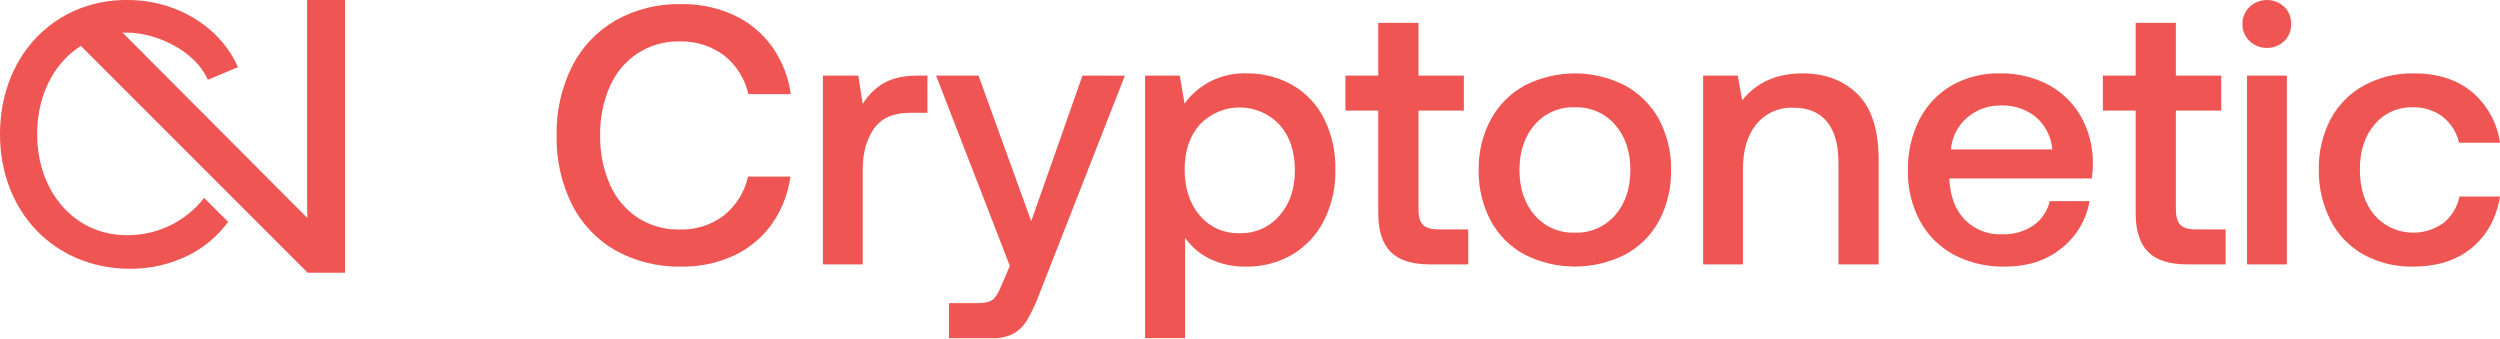
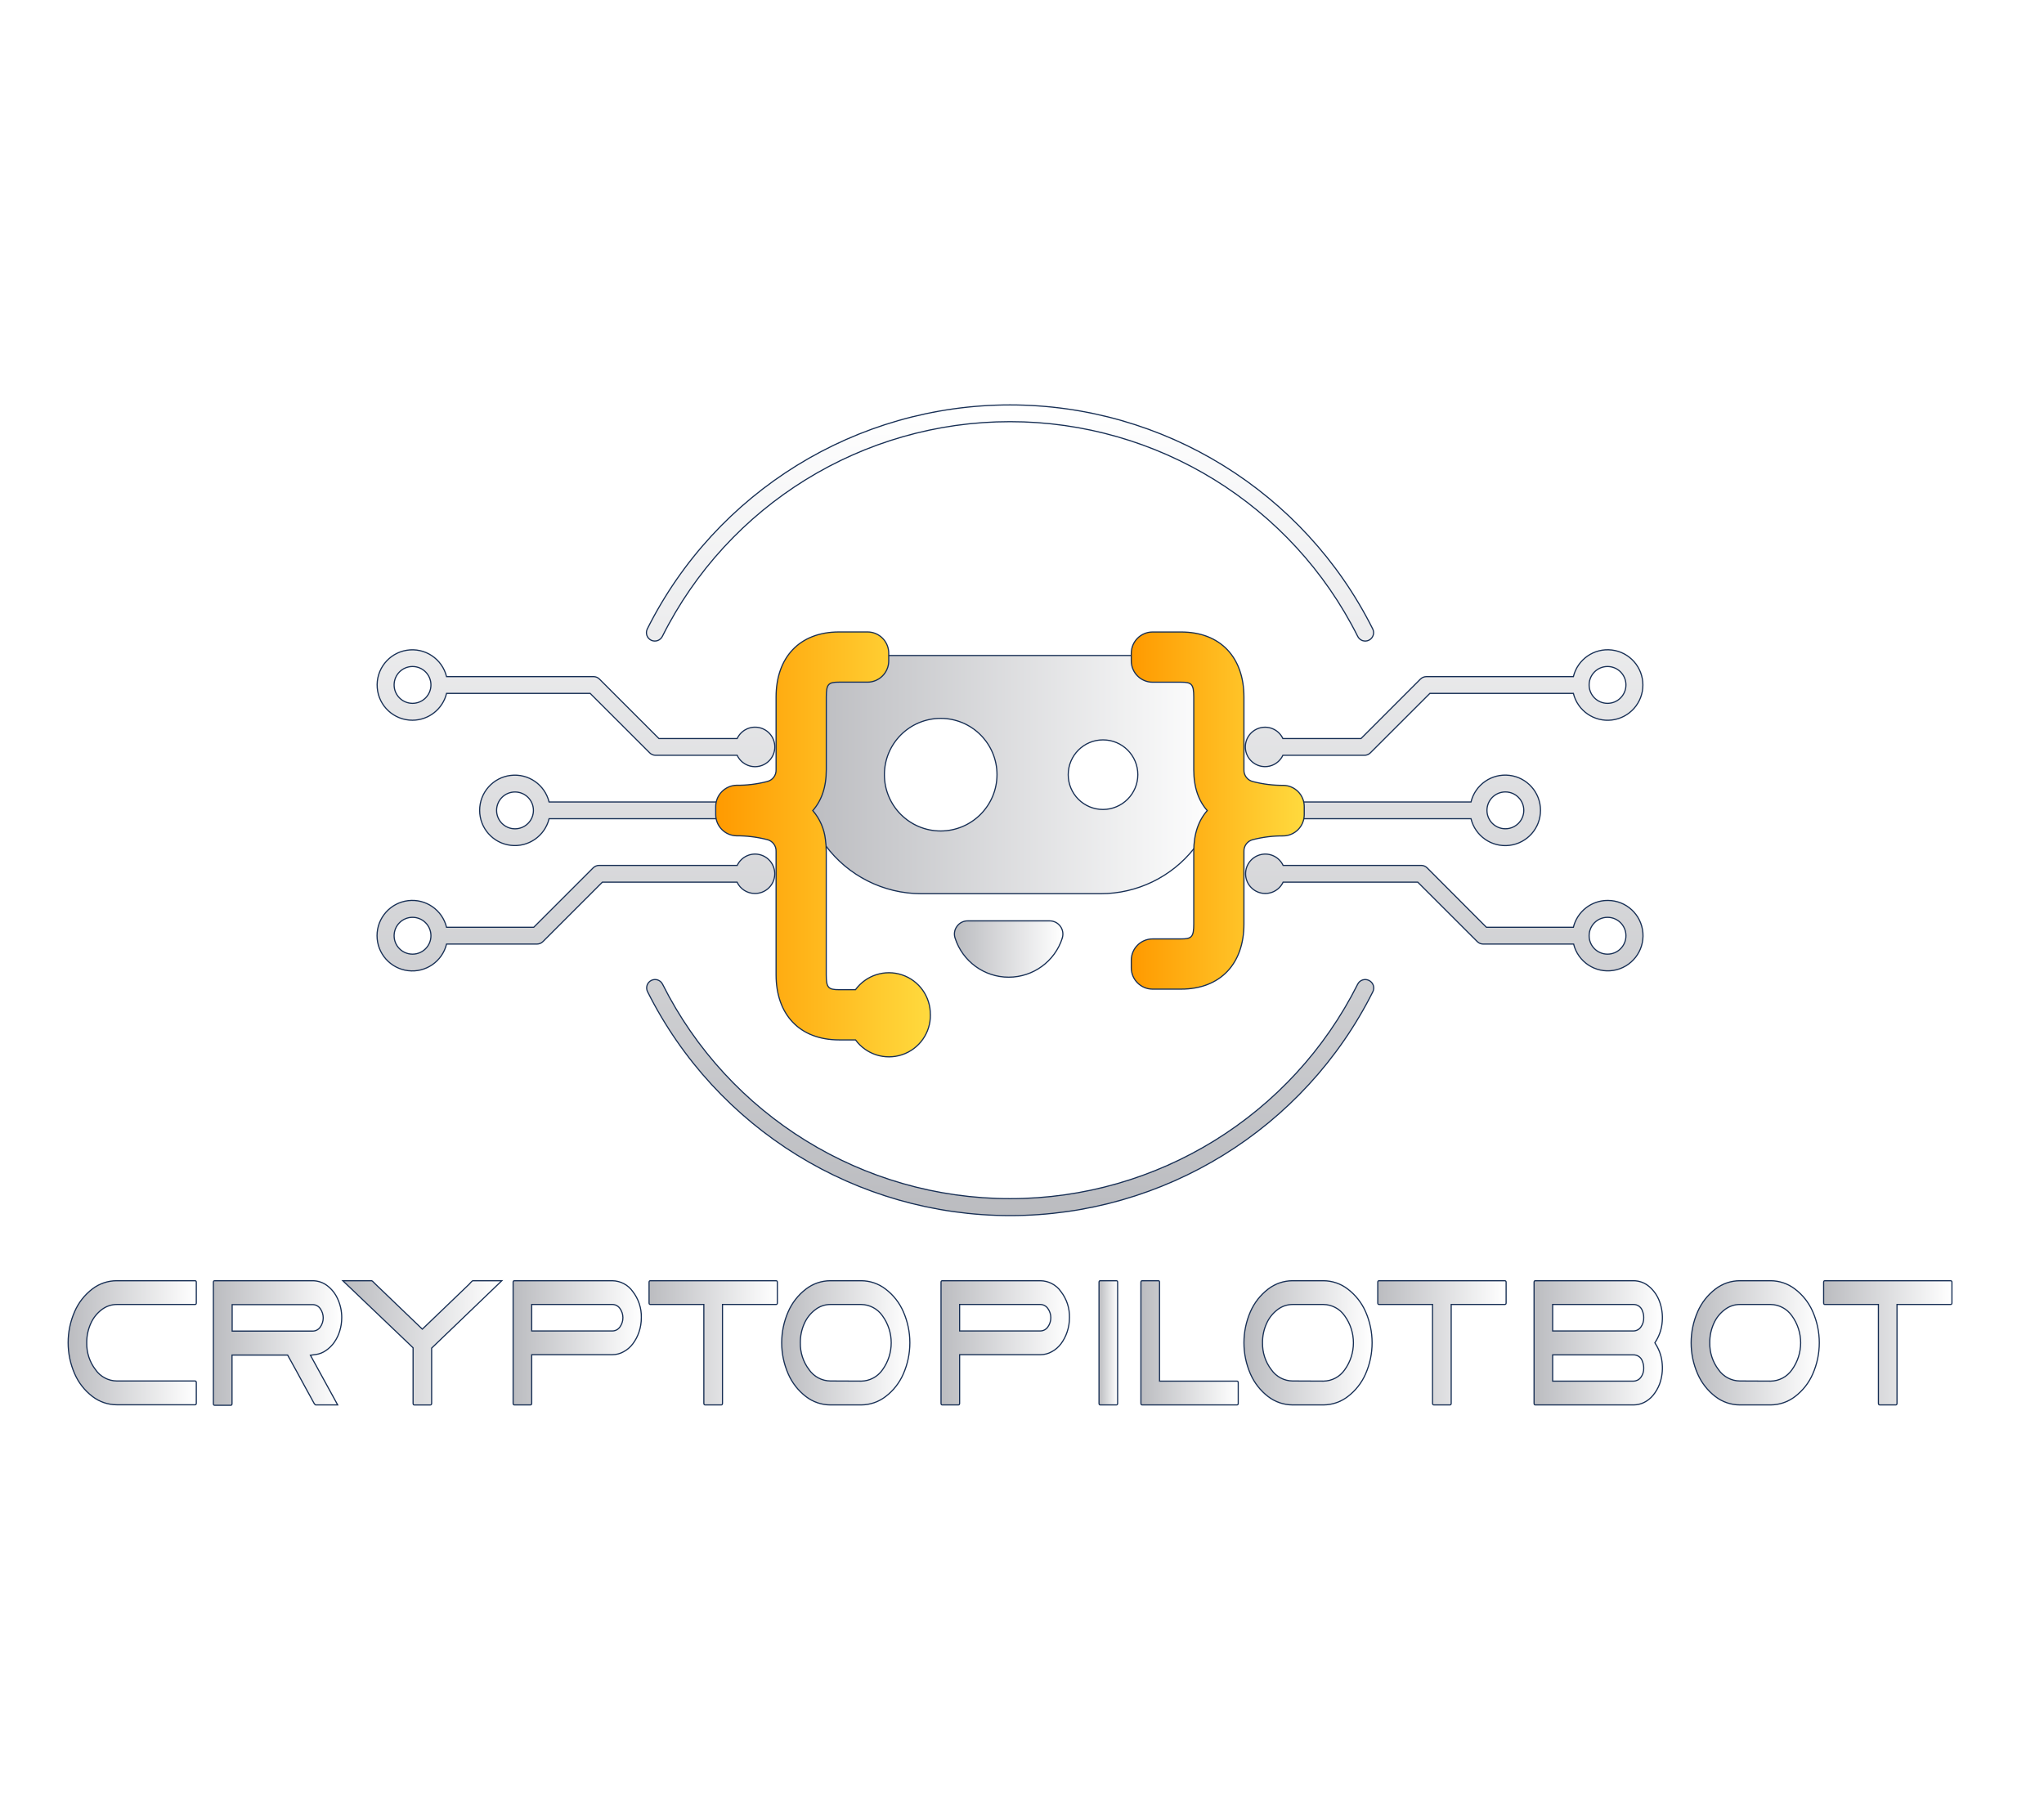
- <svg xmlns="http://www.w3.org/2000/svg" viewBox="0 0 696.16 94.16">
+ <svg xmlns="http://www.w3.org/2000/svg" xmlns:xlink="http://www.w3.org/1999/xlink" id="Layer_1" data-name="Layer 1" viewBox="0 0 444 394">
  <defs>
-     <style>.cls-1{fill:#ef5552;}</style>
+     <style>.cls-1,.cls-10,.cls-11,.cls-12,.cls-13,.cls-14,.cls-16,.cls-17,.cls-18,.cls-19,.cls-2,.cls-20,.cls-3,.cls-4,.cls-5,.cls-6,.cls-7,.cls-8,.cls-9{stroke:#162e54;stroke-miterlimit:10;stroke-width:0.25px;}.cls-1{fill:url(#linear-gradient);}.cls-2{fill:url(#linear-gradient-2);}.cls-3{fill:url(#linear-gradient-3);}.cls-4{fill:url(#linear-gradient-4);}.cls-5{fill:url(#linear-gradient-5);}.cls-6{fill:url(#linear-gradient-6);}.cls-7{fill:url(#linear-gradient-7);}.cls-8{fill:url(#linear-gradient-8);}.cls-9{fill:url(#linear-gradient-9);}.cls-10{fill:url(#linear-gradient-10);}.cls-11{fill:url(#linear-gradient-11);}.cls-12{fill:url(#linear-gradient-12);}.cls-13{fill:url(#linear-gradient-13);}.cls-14{fill:url(#linear-gradient-14);}.cls-15{fill:url(#linear-gradient-15);}.cls-16{fill:none;}.cls-17,.cls-18,.cls-19,.cls-20{fill-rule:evenodd;}.cls-17{fill:url(#linear-gradient-23);}.cls-18{fill:url(#linear-gradient-24);}.cls-19{fill:url(#linear-gradient-25);}.cls-20{fill:url(#linear-gradient-26);}</style>
+     <linearGradient id="linear-gradient" x1="14.8" y1="291.73" x2="42.64" y2="291.73" gradientUnits="userSpaceOnUse">
+       <stop offset="0" stop-color="#bbbcc0" />
+       <stop offset="1" stop-color="#fff" />
+     </linearGradient>
+     <linearGradient id="linear-gradient-2" x1="46.35" y1="291.73" x2="74.23" y2="291.73" xlink:href="#linear-gradient" />
+     <linearGradient id="linear-gradient-3" x1="74.47" y1="291.73" x2="109.01" y2="291.73" xlink:href="#linear-gradient" />
+     <linearGradient id="linear-gradient-4" x1="111.46" y1="291.73" x2="139.33" y2="291.73" xlink:href="#linear-gradient" />
+     <linearGradient id="linear-gradient-5" x1="140.99" y1="291.73" x2="168.86" y2="291.73" xlink:href="#linear-gradient" />
+     <linearGradient id="linear-gradient-6" x1="169.8" y1="291.73" x2="197.64" y2="291.73" xlink:href="#linear-gradient" />
+     <linearGradient id="linear-gradient-7" x1="204.41" y1="291.73" x2="232.28" y2="291.73" xlink:href="#linear-gradient" />
+     <linearGradient id="linear-gradient-8" x1="238.71" y1="291.73" x2="242.75" y2="291.73" xlink:href="#linear-gradient" />
+     <linearGradient id="linear-gradient-9" x1="247.83" y1="291.73" x2="268.97" y2="291.73" xlink:href="#linear-gradient" />
+     <linearGradient id="linear-gradient-10" x1="270.21" y1="291.73" x2="298.05" y2="291.73" xlink:href="#linear-gradient" />
+     <linearGradient id="linear-gradient-11" x1="299.28" y1="291.73" x2="327.16" y2="291.73" xlink:href="#linear-gradient" />
+     <linearGradient id="linear-gradient-12" x1="333.23" y1="291.73" x2="361.1" y2="291.73" xlink:href="#linear-gradient" />
+     <linearGradient id="linear-gradient-13" x1="367.35" y1="291.73" x2="395.19" y2="291.73" xlink:href="#linear-gradient" />
+     <linearGradient id="linear-gradient-14" x1="396.13" y1="291.73" x2="424" y2="291.73" xlink:href="#linear-gradient" />
+     <linearGradient id="linear-gradient-15" x1="219.4" y1="264.12" x2="219.4" y2="87.97" xlink:href="#linear-gradient" />
+     <linearGradient id="linear-gradient-23" x1="174.23" y1="168.3" x2="265.03" y2="168.3" xlink:href="#linear-gradient" />
+     <linearGradient id="linear-gradient-24" x1="207.32" y1="206.18" x2="230.9" y2="206.18" xlink:href="#linear-gradient" />
+     <linearGradient id="linear-gradient-25" x1="245.74" y1="176.1" x2="283.33" y2="176.1" gradientUnits="userSpaceOnUse">
+       <stop offset="0" stop-color="#ff9a00" />
+       <stop offset="1" stop-color="#ffda3e" />
+     </linearGradient>
+     <linearGradient id="linear-gradient-26" x1="155.46" y1="183.41" x2="202.1" y2="183.41" xlink:href="#linear-gradient-25" />
  </defs>
-   <g id="Layer_2" data-name="Layer 2">
-     <g id="Layer_1-2" data-name="Layer 1">
-       <path class="cls-1" d="M96.07,0V75.94H85.67l-4.32-4.32L22.51,12.78c-.44.27-.87.57-1.29.88s-1,.8-1.55,1.24-.81.73-1.2,1.12c-5.07,5.06-8.12,12.56-8.12,21.38,0,16.31,10.83,28.56,25.78,28.08A26.87,26.87,0,0,0,56.84,55.11l6.68,6.68A30.57,30.57,0,0,1,53,70.84a36.07,36.07,0,0,1-16.84,4C15.19,74.8,0,59,0,37.4,0,25.85,4.23,16,11.3,9.27q.48-.45,1-.87A33,33,0,0,1,18.64,4a34.45,34.45,0,0,1,7.51-2.88,35.64,35.64,0,0,1,4.09-.8A38.5,38.5,0,0,1,35.44,0C49.32,0,61.35,7.55,66.26,18.7l-8.38,3.52c-3-6.89-11.21-11.47-18.54-12.77a21.84,21.84,0,0,0-3.9-.35c-.31,0-.62,0-.93,0h-.37l1.45,1.45,50,50.16-.07-4.08V0Z" />
-       <path class="cls-1" d="M201.57,60a19.39,19.39,0,0,1-12.37,3.91,20.69,20.69,0,0,1-11.7-3.34,21.25,21.25,0,0,1-7.71-9.29,32.82,32.82,0,0,1-2.67-13.56,32.68,32.68,0,0,1,2.67-13.6,21.28,21.28,0,0,1,7.71-9.24,20.62,20.62,0,0,1,11.7-3.34,19.69,19.69,0,0,1,12.43,3.9,19.11,19.11,0,0,1,6.77,10.78h11.81A29.75,29.75,0,0,0,215,13a27.1,27.1,0,0,0-10.62-8.78,33.78,33.78,0,0,0-14.64-3.08A35.78,35.78,0,0,0,171.38,5.7a30.86,30.86,0,0,0-12.11,12.83A41.25,41.25,0,0,0,155,37.68a41.51,41.51,0,0,0,4.26,19.26,30.56,30.56,0,0,0,12.11,12.78,36.16,36.16,0,0,0,18.33,4.52,33.81,33.81,0,0,0,14.69-3.08,27.1,27.1,0,0,0,10.52-8.73,29.77,29.77,0,0,0,5.19-13.25H208.3A19.18,19.18,0,0,1,201.57,60Z" />
-       <path class="cls-1" d="M255.74,21.05c-4,0-7.25.7-9.65,2.1a16.74,16.74,0,0,0-5.85,5.8L239,21.05h-9.85V73.62h11.09V47.23c0-4.58,1-8.37,3.08-11.34s5.37-4.47,10-4.47h4.93V21.05Z" />
-       <path class="cls-1" d="M301.43,21.05,287.16,61.61,272.48,21.05H260.67l20.54,53-2.16,5q-1.33,3.39-2.57,4.37c-.82.65-2.29,1-4.41,1h-7.81v9.76h11.92a12.28,12.28,0,0,0,6.05-1.28,10.63,10.63,0,0,0,3.8-3.8,47.41,47.41,0,0,0,3.39-7.24l23.82-60.79Z" />
-       <path class="cls-1" d="M368.69,33a22.34,22.34,0,0,0-8.83-9.34A25.3,25.3,0,0,0,347,20.43a20.4,20.4,0,0,0-17.15,8.42l-1.33-7.8h-9.66V94.16H330V66.23a18.07,18.07,0,0,0,6.88,5.85A22.48,22.48,0,0,0,347,74.24a24.67,24.67,0,0,0,12.83-3.34,23,23,0,0,0,8.83-9.45,30,30,0,0,0,3.19-14.12A30.49,30.49,0,0,0,368.69,33ZM356.32,60a14,14,0,0,1-11.14,4.93A13.86,13.86,0,0,1,334.09,60q-4.21-4.92-4.21-12.83,0-7.69,4.21-12.48a15.28,15.28,0,0,1,22.23.05q4.26,4.83,4.26,12.63T356.32,60Z" />
-       <path class="cls-1" d="M400.42,63.87c-2,0-3.38-.43-4.21-1.29S395,60.27,395,58.22V30.8h12.63V21.05H395V6.36H383.79V21.05h-9.14V30.8h9.14V59.35q0,7.29,3.44,10.78t10.94,3.49h10.68V63.87Z" />
-       <path class="cls-1" d="M462,33.32a23.67,23.67,0,0,0-9.45-9.5,30.67,30.67,0,0,0-28,0,23.61,23.61,0,0,0-9.45,9.5,28.79,28.79,0,0,0-3.34,14,29,29,0,0,0,3.34,14.12,23.19,23.19,0,0,0,9.45,9.45,31.07,31.07,0,0,0,28,0A23.25,23.25,0,0,0,462,61.45a29,29,0,0,0,3.33-14.12A28.79,28.79,0,0,0,462,33.32ZM449.77,59.91a14.21,14.21,0,0,1-11.25,4.88,14.06,14.06,0,0,1-11.19-4.88q-4.21-4.87-4.21-12.58t4.21-12.57a14,14,0,0,1,11.19-4.88,14.18,14.18,0,0,1,11.25,4.88Q454,39.64,454,47.33T449.77,59.91Z" />
-       <path class="cls-1" d="M517.23,26.18q-5.9-5.74-15.25-5.75-10.87,0-16.84,7.5l-1.23-6.88h-9.65V73.62h11.09V47.13q0-8,3.75-12.58A12.59,12.59,0,0,1,499.42,30q6.15,0,9.34,3.9t3.18,11.4V73.62h11.2v-29Q523.14,31.94,517.23,26.18Z" />
-       <path class="cls-1" d="M582.49,49.7a30.6,30.6,0,0,0,.31-4.21,26.36,26.36,0,0,0-3.44-13.25,23.05,23.05,0,0,0-9.14-8.73,28.21,28.21,0,0,0-13.4-3.08,26.14,26.14,0,0,0-13.3,3.34,23.08,23.08,0,0,0-9,9.45,30,30,0,0,0-3.23,14.22,28.64,28.64,0,0,0,3.34,14.07A23.32,23.32,0,0,0,544,70.9a29.4,29.4,0,0,0,14.33,3.34q9.45,0,15.76-5.14A21.26,21.26,0,0,0,581.87,56H570.78a11.42,11.42,0,0,1-4.62,6.83,14.79,14.79,0,0,1-8.62,2.41,13.8,13.8,0,0,1-10.37-4c-2.61-2.67-4-6.3-4.32-10.89V49.7Zm-34.66-17a14.13,14.13,0,0,1,9.4-3.33,14.55,14.55,0,0,1,9.7,3.23,13.39,13.39,0,0,1,4.57,9H543.26A13.11,13.11,0,0,1,547.83,32.7Z" />
-       <path class="cls-1" d="M611.34,63.87c-2,0-3.38-.43-4.21-1.29s-1.23-2.31-1.23-4.36V30.8h12.63V21.05H605.9V6.36H594.71V21.05h-9.14V30.8h9.14V59.35q0,7.29,3.44,10.78t10.93,3.49h10.68V63.87Z" />
-       <path class="cls-1" d="M625.72,21.05V73.62h11.09V21.05ZM636.09,1.9a7.08,7.08,0,0,0-9.65,0,6.38,6.38,0,0,0-2,4.77,6.4,6.4,0,0,0,2,4.78,7.08,7.08,0,0,0,9.65,0A6.4,6.4,0,0,0,638,6.67,6.38,6.38,0,0,0,636.09,1.9Z" />
-       <path class="cls-1" d="M680.45,62.07a14.43,14.43,0,0,1-19.25-2.16q-4.07-4.87-4.06-12.68T661.2,34.7a13.33,13.33,0,0,1,10.73-4.82,13,13,0,0,1,8.31,2.67,12.76,12.76,0,0,1,4.52,7.19h11.4a22.61,22.61,0,0,0-7.8-14.12q-6.27-5.19-16.13-5.19a28.13,28.13,0,0,0-13.91,3.34A23.2,23.2,0,0,0,649,33.16a29.07,29.07,0,0,0-3.29,14.07A30,30,0,0,0,649,61.4a22.7,22.7,0,0,0,9.19,9.5,27.63,27.63,0,0,0,13.76,3.34q10,0,16.32-5.19t7.91-14.32H684.87A12.6,12.6,0,0,1,680.45,62.07Z" />
-     </g>
-   </g>
+   <path class="cls-1" d="M25.37,278.24h17c.18,0,.27.11.27.34v4.48c0,.23-.09.34-.27.34h-17a5.37,5.37,0,0,0-3.27,1.12,7.64,7.64,0,0,0-2.38,3,9.94,9.94,0,0,0-.88,4.18,9.27,9.27,0,0,0,1.92,5.88,5.69,5.69,0,0,0,4.61,2.44h17c.18,0,.27.12.27.35v4.47c0,.23-.09.35-.27.35h-17a8.71,8.71,0,0,1-5.3-1.81,12.4,12.4,0,0,1-3.85-4.92,16.82,16.82,0,0,1,0-13.53,12.36,12.36,0,0,1,3.85-4.91A8.65,8.65,0,0,1,25.37,278.24Z" />
+   <path class="cls-2" d="M67.43,294.43l5.92,10.79H68.79a.59.59,0,0,1-.23,0,.53.53,0,0,1-.19-.15l-.14-.18a1.67,1.67,0,0,1-.13-.25,1.47,1.47,0,0,0-.13-.23c-.52-.95-1.08-2-1.69-3.08l-1.93-3.55c-.68-1.26-1.24-2.27-1.66-3l-.21-.39H50.4v10.56c0,.23-.09.35-.27.35h-3.5c-.19,0-.28-.12-.28-.35V278.58c0-.23.09-.34.28-.34H67.91a5.22,5.22,0,0,1,3.18,1.08,7.37,7.37,0,0,1,2.29,2.93,9.57,9.57,0,0,1,.85,4,9.71,9.71,0,0,1-.44,2.93,8.59,8.59,0,0,1-1.19,2.45,7.2,7.2,0,0,1-1.8,1.77,5,5,0,0,1-2.19.87Zm-17-11v5.75H67.94a2,2,0,0,0,1.61-.85,3.44,3.44,0,0,0,0-4.05,2,2,0,0,0-1.61-.85Z" />
+   <path class="cls-3" d="M109,278.24,93.76,292.88v12c0,.23-.1.35-.3.35H90c-.18,0-.27-.12-.27-.35V292.81L74.47,278.24h6.28a1.31,1.31,0,0,1,.32.25q.23.21.48.48a2.45,2.45,0,0,0,.32.31l9.87,9.48,9.88-9.48.18-.16a2.89,2.89,0,0,0,.24-.25l.25-.29a2.94,2.94,0,0,1,.26-.25.36.36,0,0,1,.18-.09Z" />
+   <path class="cls-4" d="M115.23,305.22h-3.5c-.18,0-.27-.12-.27-.35V278.58c0-.23.09-.34.27-.34H133a5.5,5.5,0,0,1,4.45,2.35,8.84,8.84,0,0,1,1.86,5.66,9.63,9.63,0,0,1-.51,3.15,9,9,0,0,1-1.35,2.56,6.12,6.12,0,0,1-2,1.71,5,5,0,0,1-2.44.64H115.5v10.56C115.5,305.1,115.41,305.22,115.23,305.22Zm.27-21.82v5.75h17.55a2,2,0,0,0,1.6-.85,3.44,3.44,0,0,0,0-4.05,2,2,0,0,0-1.6-.85Z" />
+   <path class="cls-5" d="M168.56,278.24c.2,0,.3.11.3.34v4.48c0,.23-.1.34-.3.34H156.94v21.47c0,.23-.09.35-.28.35h-3.47c-.2,0-.3-.12-.3-.35V283.4H141.26c-.18,0-.27-.11-.27-.34v-4.48c0-.23.09-.34.27-.34Z" />
+   <path class="cls-6" d="M180.37,278.24h6.7a8.68,8.68,0,0,1,5.29,1.81,12.3,12.3,0,0,1,3.86,4.91,16.82,16.82,0,0,1,0,13.53,12.33,12.33,0,0,1-3.86,4.92,8.75,8.75,0,0,1-5.29,1.81h-6.7a8.73,8.73,0,0,1-5.3-1.81,12.49,12.49,0,0,1-3.85-4.92,16.82,16.82,0,0,1,0-13.53,12.45,12.45,0,0,1,3.85-4.91A8.67,8.67,0,0,1,180.37,278.24Zm6.7,21.81a5.71,5.71,0,0,0,4.61-2.44,10,10,0,0,0,0-11.76,5.72,5.72,0,0,0-4.61-2.45h-6.7a5.34,5.34,0,0,0-3.26,1.12,7.66,7.66,0,0,0-2.39,3,9.93,9.93,0,0,0-.87,4.18,9.32,9.32,0,0,0,1.91,5.88,5.71,5.71,0,0,0,4.61,2.44Z" />
+   <path class="cls-7" d="M208.18,305.22h-3.5c-.18,0-.27-.12-.27-.35V278.58c0-.23.09-.34.27-.34H226a5.51,5.51,0,0,1,4.45,2.35,8.84,8.84,0,0,1,1.86,5.66,9.38,9.38,0,0,1-.52,3.15,9,9,0,0,1-1.34,2.56,6.12,6.12,0,0,1-2,1.71,5,5,0,0,1-2.44.64H208.45v10.56C208.45,305.1,208.36,305.22,208.18,305.22Zm.27-21.82v5.75H226a2,2,0,0,0,1.6-.85,3.44,3.44,0,0,0,0-4.05,2,2,0,0,0-1.6-.85Z" />
+   <path class="cls-8" d="M239,305.22c-.18,0-.27-.12-.27-.35V278.58c0-.23.09-.34.27-.34h3.5c.18,0,.27.11.27.34v26.29c0,.23-.09.35-.27.35Z" />
+   <path class="cls-9" d="M248.1,305.22c-.18,0-.27-.12-.27-.35V278.58c0-.23.09-.34.27-.34h3.51c.18,0,.27.11.27.34v21.47H268.7c.18,0,.27.12.27.35v4.47c0,.23-.09.35-.27.35Z" />
+   <path class="cls-10" d="M280.77,278.24h6.71a8.68,8.68,0,0,1,5.28,1.81,12.41,12.41,0,0,1,3.87,4.91,16.82,16.82,0,0,1,0,13.53,12.44,12.44,0,0,1-3.87,4.92,8.74,8.74,0,0,1-5.28,1.81h-6.71a8.76,8.76,0,0,1-5.3-1.81,12.49,12.49,0,0,1-3.85-4.92,16.93,16.93,0,0,1,0-13.53,12.45,12.45,0,0,1,3.85-4.91A8.69,8.69,0,0,1,280.77,278.24Zm6.71,21.81a5.67,5.67,0,0,0,4.6-2.44,10,10,0,0,0,0-11.76,5.69,5.69,0,0,0-4.6-2.45h-6.71a5.36,5.36,0,0,0-3.26,1.12,7.64,7.64,0,0,0-2.38,3,9.79,9.79,0,0,0-.88,4.18,9.27,9.27,0,0,0,1.92,5.88,5.69,5.69,0,0,0,4.6,2.44Z" />
+   <path class="cls-11" d="M326.85,278.24c.21,0,.31.11.31.34v4.48c0,.23-.1.34-.31.34H315.23v21.47c0,.23-.09.35-.27.35h-3.48c-.2,0-.3-.12-.3-.35V283.4H299.56c-.19,0-.28-.11-.28-.34v-4.48c0-.23.09-.34.28-.34Z" />
+   <path class="cls-12" d="M333.23,278.58c0-.23.09-.34.27-.34h21.32a5.21,5.21,0,0,1,3.35,1.21,7.73,7.73,0,0,1,2.33,3.34,10.2,10.2,0,0,1,.57,4.33,9.18,9.18,0,0,1-1.27,4.07l-.33.54.33.54a9.14,9.14,0,0,1,1.27,4.06,10.25,10.25,0,0,1-.57,4.34,8.69,8.69,0,0,1-1.41,2.45,6,6,0,0,1-1.95,1.56,5.14,5.14,0,0,1-2.32.54H333.5c-.18,0-.27-.12-.27-.35Zm21.59,4.82H337.27v5.75h17.55a2,2,0,0,0,1.6-.83,3.31,3.31,0,0,0,.63-2.07,3.7,3.7,0,0,0-.27-1.42A2,2,0,0,0,354.82,283.4Zm-17.55,16.65h17.55a2,2,0,0,0,1.6-.81,3.2,3.2,0,0,0,.63-2,4,4,0,0,0-.27-1.46,2,2,0,0,0-2-1.43H337.27Z" />
+   <path class="cls-13" d="M377.92,278.24h6.7a8.71,8.71,0,0,1,5.29,1.81,12.3,12.3,0,0,1,3.86,4.91,16.82,16.82,0,0,1,0,13.53,12.33,12.33,0,0,1-3.86,4.92,8.77,8.77,0,0,1-5.29,1.81h-6.7a8.73,8.73,0,0,1-5.3-1.81,12.49,12.49,0,0,1-3.85-4.92,16.82,16.82,0,0,1,0-13.53,12.45,12.45,0,0,1,3.85-4.91A8.67,8.67,0,0,1,377.92,278.24Zm6.7,21.81a5.71,5.71,0,0,0,4.61-2.44,10,10,0,0,0,0-11.76,5.72,5.72,0,0,0-4.61-2.45h-6.7a5.32,5.32,0,0,0-3.26,1.12,7.57,7.57,0,0,0-2.39,3,9.93,9.93,0,0,0-.87,4.18,9.32,9.32,0,0,0,1.91,5.88,5.71,5.71,0,0,0,4.61,2.44Z" />
+   <path class="cls-14" d="M423.7,278.24c.2,0,.3.11.3.34v4.48c0,.23-.1.34-.3.34H412.07v21.47c0,.23-.09.35-.27.35h-3.47c-.2,0-.3-.12-.3-.35V283.4H396.4c-.18,0-.27-.11-.27-.34v-4.48c0-.23.09-.34.27-.34Z" />
+   <path class="cls-15" d="M278.67,160.45a4.28,4.28,0,1,0,0,3.64h17.72a1.82,1.82,0,0,0,1.29-.54l12.92-12.91h31.17a7.66,7.66,0,1,0,0-3.64H309.84a1.85,1.85,0,0,0-1.29.53l-12.91,12.92Zm70.52-15.65a4,4,0,1,1-4,4A4,4,0,0,1,349.19,144.8Z" />
+   <path class="cls-15" d="M319.53,174.23H278.67a4.28,4.28,0,1,0,0,3.64h40.86a7.66,7.66,0,1,0,0-3.64ZM331,176.05a4,4,0,1,1-4-4A4,4,0,0,1,331,176.05Z" />
+   <path class="cls-15" d="M349.19,195.62a7.66,7.66,0,0,0-7.42,5.83H322.88L310,188.54a1.81,1.81,0,0,0-1.28-.53h-30a4.28,4.28,0,1,0,0,3.64h29.25l12.92,12.91a1.82,1.82,0,0,0,1.29.54h19.64a7.65,7.65,0,1,0,7.42-9.48Zm0,11.67a4,4,0,1,1,4-4A4,4,0,0,1,349.19,207.29Z" />
+   <path class="cls-15" d="M89.61,156.47A7.64,7.64,0,0,0,97,150.64H128.2l12.92,12.91a1.82,1.82,0,0,0,1.29.54h17.72a4.29,4.29,0,1,0,0-3.64h-17l-12.92-12.92A1.81,1.81,0,0,0,129,147H97a7.65,7.65,0,1,0-7.41,9.47Zm0-11.67a4,4,0,1,1-4,4A4,4,0,0,1,89.61,144.8Z" />
+   <path class="cls-15" d="M164,171.76a4.27,4.27,0,0,0-3.86,2.47H119.27a7.65,7.65,0,1,0,0,3.64h40.86a4.28,4.28,0,1,0,3.86-6.11Zm-52.13,8.3a4,4,0,1,1,4-4A4,4,0,0,1,111.86,180.06Z" />
+   <path class="cls-15" d="M164,194.11a4.28,4.28,0,1,0-3.86-6.1h-30a1.83,1.83,0,0,0-1.29.53l-12.91,12.91H97a7.66,7.66,0,1,0,0,3.65h19.65a1.84,1.84,0,0,0,1.29-.54l12.91-12.91h29.26A4.26,4.26,0,0,0,164,194.11ZM89.61,207.29a4,4,0,1,1,4-4A4,4,0,0,1,89.61,207.29Z" />
+   <path class="cls-15" d="M141.43,139.08a1.83,1.83,0,0,0,2.44-.81,84.46,84.46,0,0,1,151.06,0,1.82,1.82,0,1,0,3.25-1.64,88.11,88.11,0,0,0-157.57,0A1.82,1.82,0,0,0,141.43,139.08Z" />
+   <path class="cls-15" d="M297.37,213a1.82,1.82,0,0,0-2.45.81,84.46,84.46,0,0,1-151,0,1.82,1.82,0,0,0-3.26,1.63,88.11,88.11,0,0,0,157.56,0A1.82,1.82,0,0,0,297.37,213Z" />
+   <path class="cls-16" d="M278.67,160.45a4.28,4.28,0,1,0,0,3.64h17.72a1.82,1.82,0,0,0,1.29-.54l12.92-12.91h31.17a7.66,7.66,0,1,0,0-3.64H309.84a1.85,1.85,0,0,0-1.29.53l-12.91,12.92Zm70.52-15.65a4,4,0,1,1-4,4A4,4,0,0,1,349.19,144.8Z" />
+   <path class="cls-16" d="M319.53,174.23H278.67a4.28,4.28,0,1,0,0,3.64h40.86a7.66,7.66,0,1,0,0-3.64ZM331,176.05a4,4,0,1,1-4-4A4,4,0,0,1,331,176.05Z" />
+   <path class="cls-16" d="M349.19,195.62a7.66,7.66,0,0,0-7.42,5.83H322.88L310,188.54a1.81,1.81,0,0,0-1.28-.53h-30a4.28,4.28,0,1,0,0,3.64h29.25l12.92,12.91a1.82,1.82,0,0,0,1.29.54h19.64a7.65,7.65,0,1,0,7.42-9.48Zm0,11.67a4,4,0,1,1,4-4A4,4,0,0,1,349.19,207.29Z" />
+   <path class="cls-16" d="M89.61,156.47A7.64,7.64,0,0,0,97,150.64H128.2l12.92,12.91a1.82,1.82,0,0,0,1.29.54h17.72a4.29,4.29,0,1,0,0-3.64h-17l-12.92-12.92A1.81,1.81,0,0,0,129,147H97a7.65,7.65,0,1,0-7.41,9.47Zm0-11.67a4,4,0,1,1-4,4A4,4,0,0,1,89.61,144.8Z" />
+   <path class="cls-16" d="M164,171.76a4.27,4.27,0,0,0-3.86,2.47H119.27a7.65,7.65,0,1,0,0,3.64h40.86a4.28,4.28,0,1,0,3.86-6.11Zm-52.13,8.3a4,4,0,1,1,4-4A4,4,0,0,1,111.86,180.06Z" />
+   <path class="cls-16" d="M164,194.11a4.28,4.28,0,1,0-3.86-6.1h-30a1.83,1.83,0,0,0-1.29.53l-12.91,12.91H97a7.66,7.66,0,1,0,0,3.65h19.65a1.84,1.84,0,0,0,1.29-.54l12.91-12.91h29.26A4.26,4.26,0,0,0,164,194.11ZM89.61,207.29a4,4,0,1,1,4-4A4,4,0,0,1,89.61,207.29Z" />
+   <path class="cls-16" d="M141.43,139.08a1.83,1.83,0,0,0,2.44-.81,84.46,84.46,0,0,1,151.06,0,1.82,1.82,0,1,0,3.25-1.64,88.11,88.11,0,0,0-157.57,0A1.82,1.82,0,0,0,141.43,139.08Z" />
+   <path class="cls-16" d="M297.37,213a1.82,1.82,0,0,0-2.45.81,84.46,84.46,0,0,1-151,0,1.82,1.82,0,0,0-3.26,1.63,88.11,88.11,0,0,0,157.56,0A1.82,1.82,0,0,0,297.37,213Z" />
+   <path class="cls-17" d="M174.23,142.41V168.3a25.74,25.74,0,0,0,5.07,15.35s0,0,0,0a25.92,25.92,0,0,0,20.81,10.51h39a25.88,25.88,0,0,0,20.26-9.82v0h0a25.68,25.68,0,0,0,5.61-16V142.41Zm30.11,38.12a12.23,12.23,0,1,1,12.23-12.23A12.26,12.26,0,0,1,204.34,180.53Zm35.26-4.67a7.56,7.56,0,1,1,7.56-7.56A7.59,7.59,0,0,1,239.6,175.86Z" />
+   <path class="cls-18" d="M230.75,203.82a12.23,12.23,0,0,1-23.28,0,2.78,2.78,0,0,1,.41-2.58,2.82,2.82,0,0,1,2.33-1.18H228a2.87,2.87,0,0,1,2.74,3.76Z" />
+   <path class="cls-19" d="M262.24,176.1c-1.86,2.11-2.93,5-2.93,8.89v15.77c0,2.81-.46,3.22-2.79,3.22h-6.16a4.63,4.63,0,0,0-4.62,4.62v1.67a4.63,4.63,0,0,0,4.62,4.62h6.16c8.68,0,13.69-5.62,13.69-14.13V185a2.53,2.53,0,0,1,2-2.6,25.83,25.83,0,0,1,6.61-.8,4.62,4.62,0,0,0,4.49-4.62v-1.75a4.61,4.61,0,0,0-4.49-4.61,25.78,25.78,0,0,1-6.61-.81,2.53,2.53,0,0,1-2-2.6V151.44c0-8.52-5-14.14-13.69-14.14h-6.16a4.63,4.63,0,0,0-4.62,4.62v1.67a4.63,4.63,0,0,0,4.62,4.62h6.16c2.33,0,2.79.41,2.79,3.23V167.2C259.31,171.11,260.38,174,262.24,176.1Z" />
+   <path class="cls-20" d="M202.1,220.46a9,9,0,0,1-16.26,5.46h-3.56c-8.69,0-13.7-5.62-13.7-14.13V185a2.53,2.53,0,0,0-2-2.61,26.24,26.24,0,0,0-6.61-.81,4.61,4.61,0,0,1-4.5-4.6v-1.76a4.64,4.64,0,0,1,4.5-4.62,25.39,25.39,0,0,0,6.61-.8,2.52,2.52,0,0,0,2-2.6V151.42c0-8.5,5-14.13,13.7-14.13h6.15a4.62,4.62,0,0,1,4.56,3.87,4.56,4.56,0,0,1,.06.75v1.67a4.62,4.62,0,0,1-4.62,4.62h-6.15c-2.34,0-2.79.41-2.79,3.22V167.2c0,3.9-1.07,6.78-2.94,8.9a11.58,11.58,0,0,1,2.75,6.3h0a19,19,0,0,1,.18,2.59v26.79c0,2.81.45,3.23,2.79,3.23h3.56a9,9,0,0,1,16.26,5.44Z" />
</svg>
